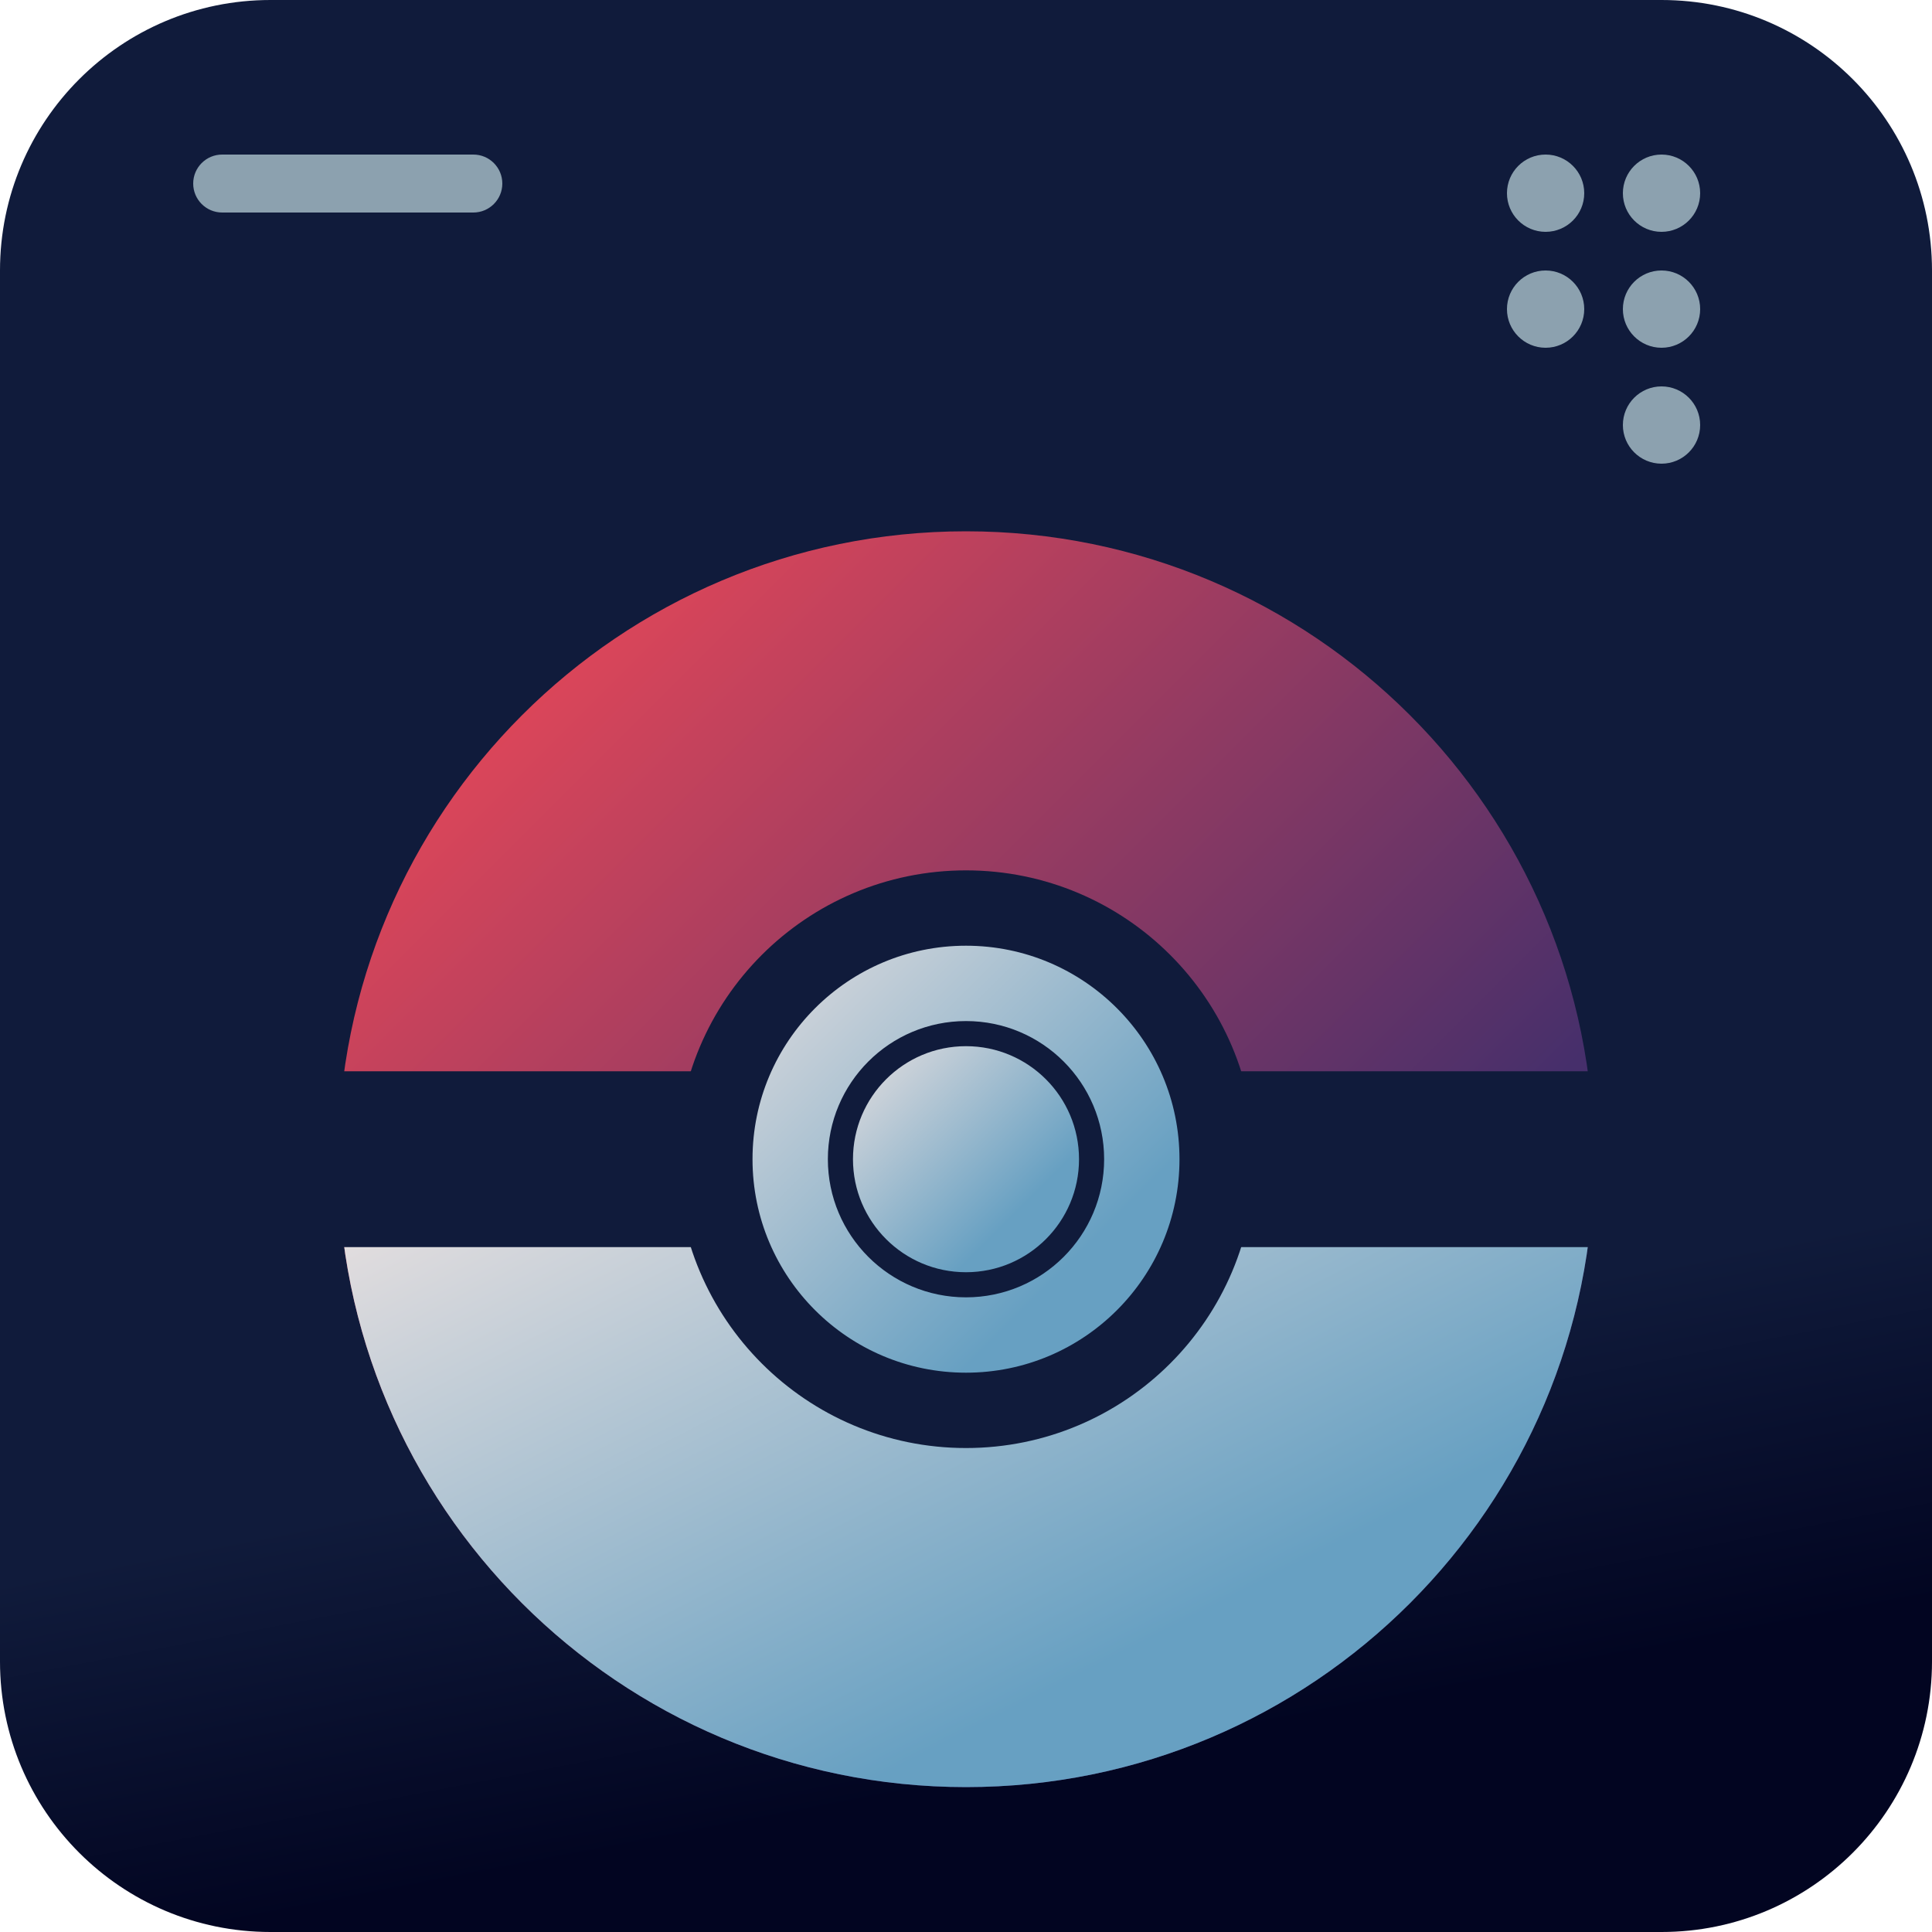
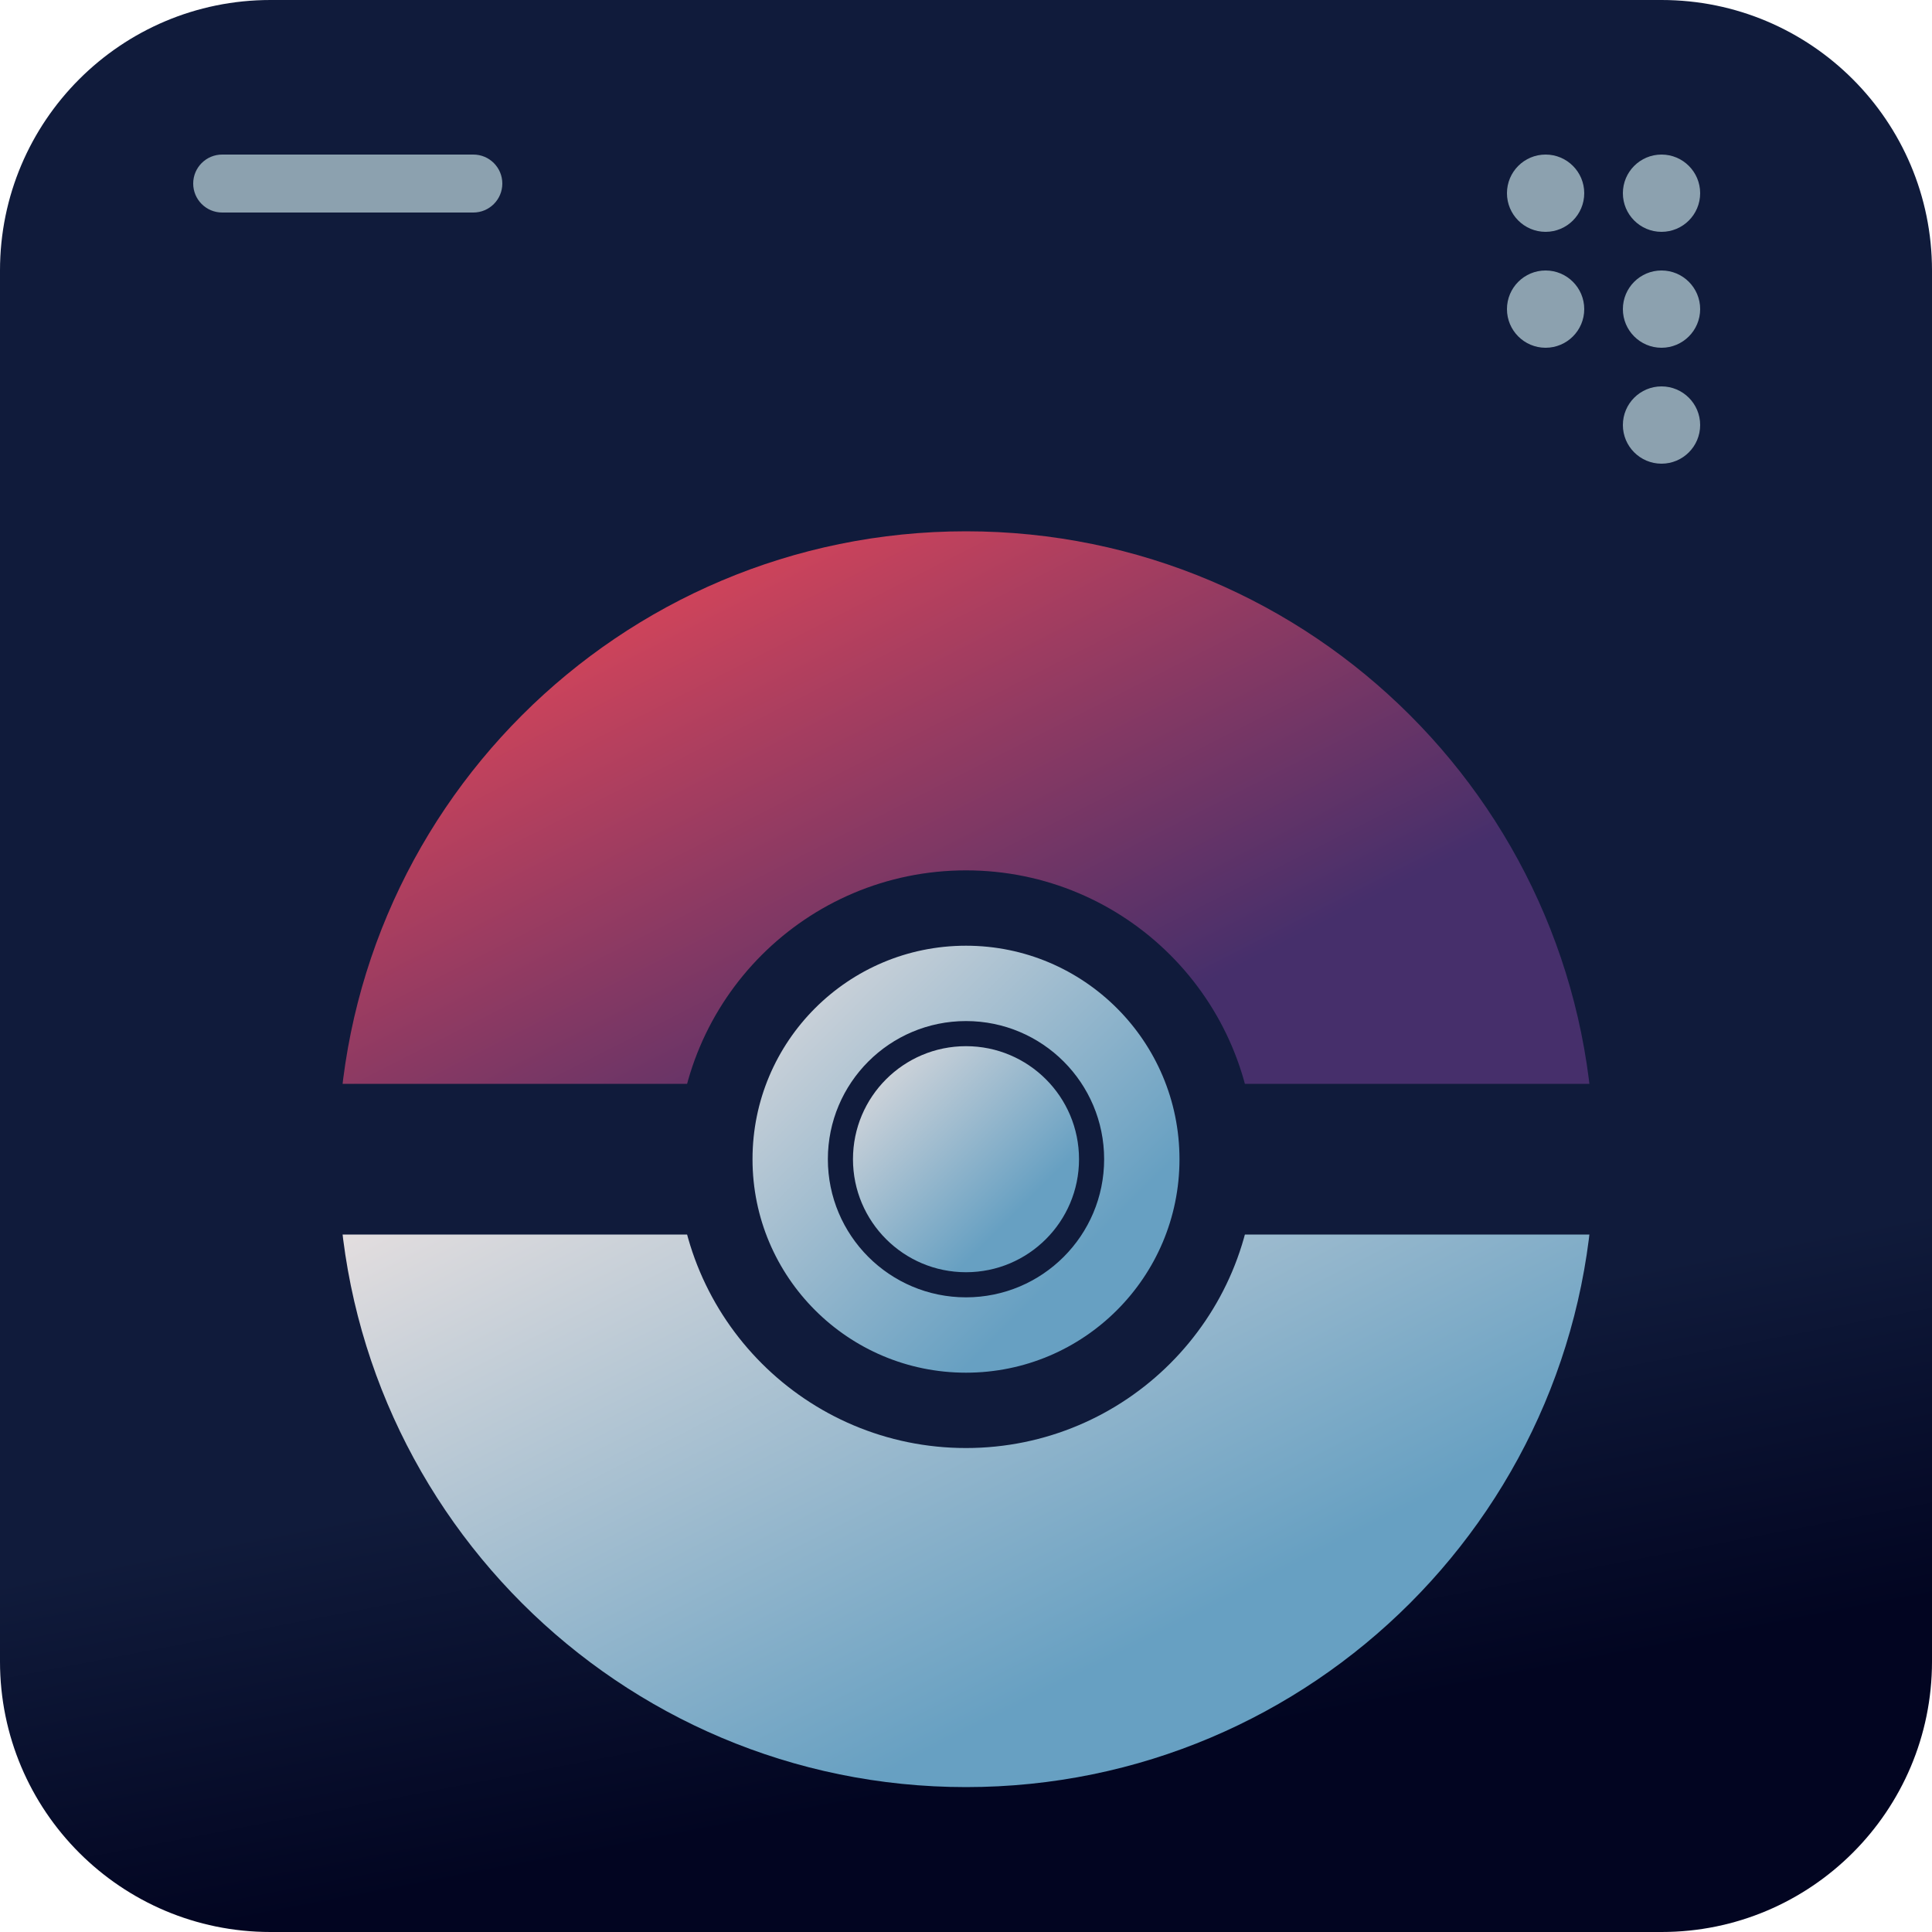
<svg xmlns="http://www.w3.org/2000/svg" viewBox="0 0 100 100">
  <defs>
    <linearGradient id="gradient-blue" gradientTransform="rotate(80)">
      <stop offset="80%" stop-color="#101b3b" />
      <stop offset="100%" stop-color="#020521" />
    </linearGradient>
    <linearGradient id="gradient-red" gradientTransform="rotate(45)">
      <stop offset="0%" stop-color="#ff4b55" />
      <stop offset="100%" stop-color="#462f6b" />
    </linearGradient>
    <linearGradient id="gradient-white" gradientTransform="rotate(45)">
      <stop offset="0%" stop-color="#eee3e1" />
      <stop offset="100%" stop-color="#67a0c2" />
    </linearGradient>
  </defs>
  <rect x="0" y="0" width="100" height="100" rx="14" fill="url(#gradient-blue)" />
  <g transform="translate(10, 8)">
    <rect x="0" y="0" width="16" height="3" rx="1.5" fill="#8ca1af" />
  </g>
  <g transform="translate(80, 10)">
    <circle cx="0" cy="0" r="2" fill="#8ca1af" />
    <circle cx="0" cy="6" r="2" fill="#8ca1af" />
    <circle cx="6" cy="0" r="2" fill="#8ca1af" />
    <circle cx="6" cy="6" r="2" fill="#8ca1af" />
    <circle cx="6" cy="12" r="2" fill="#8ca1af" />
  </g>
-   <g transform="translate(50, 60), scale(1.3)">
-     <circle cx="0" cy="0" r="25" fill="url(#gradient-red)" />
-     <path d="M -25,0 A 1 1 0 0 0 25,0" fill="url(#gradient-white)" />
-     <rect x="-30" y="-3.5" width="60" height="7" fill="#101b3b" />
+   <g class="pokeball" transform="translate(50, 60), scale(1.3)">
+     <path class="top" d="M 25,0 A 1 1 0 0 0 -25,0" fill="url(#gradient-red)" />
+     <path class="down" d="M -25,0 A 1 1 0 0 0 25,0" fill="url(#gradient-white)" />
+     <rect x="-30" y="-3" width="60" height="6" fill="#101b3b" />
    <circle cx="0" cy="0" r="10" fill="url(#gradient-white)" stroke="#101b3b" stroke-width="3" />
-     <circle cx="0" cy="0" r="5" fill="url(#gradient-white)" stroke="#101b3b" />
+     <circle class="center" cx="0" cy="0" r="5" fill="url(#gradient-white)" stroke="#101b3b" />
  </g>
</svg>
